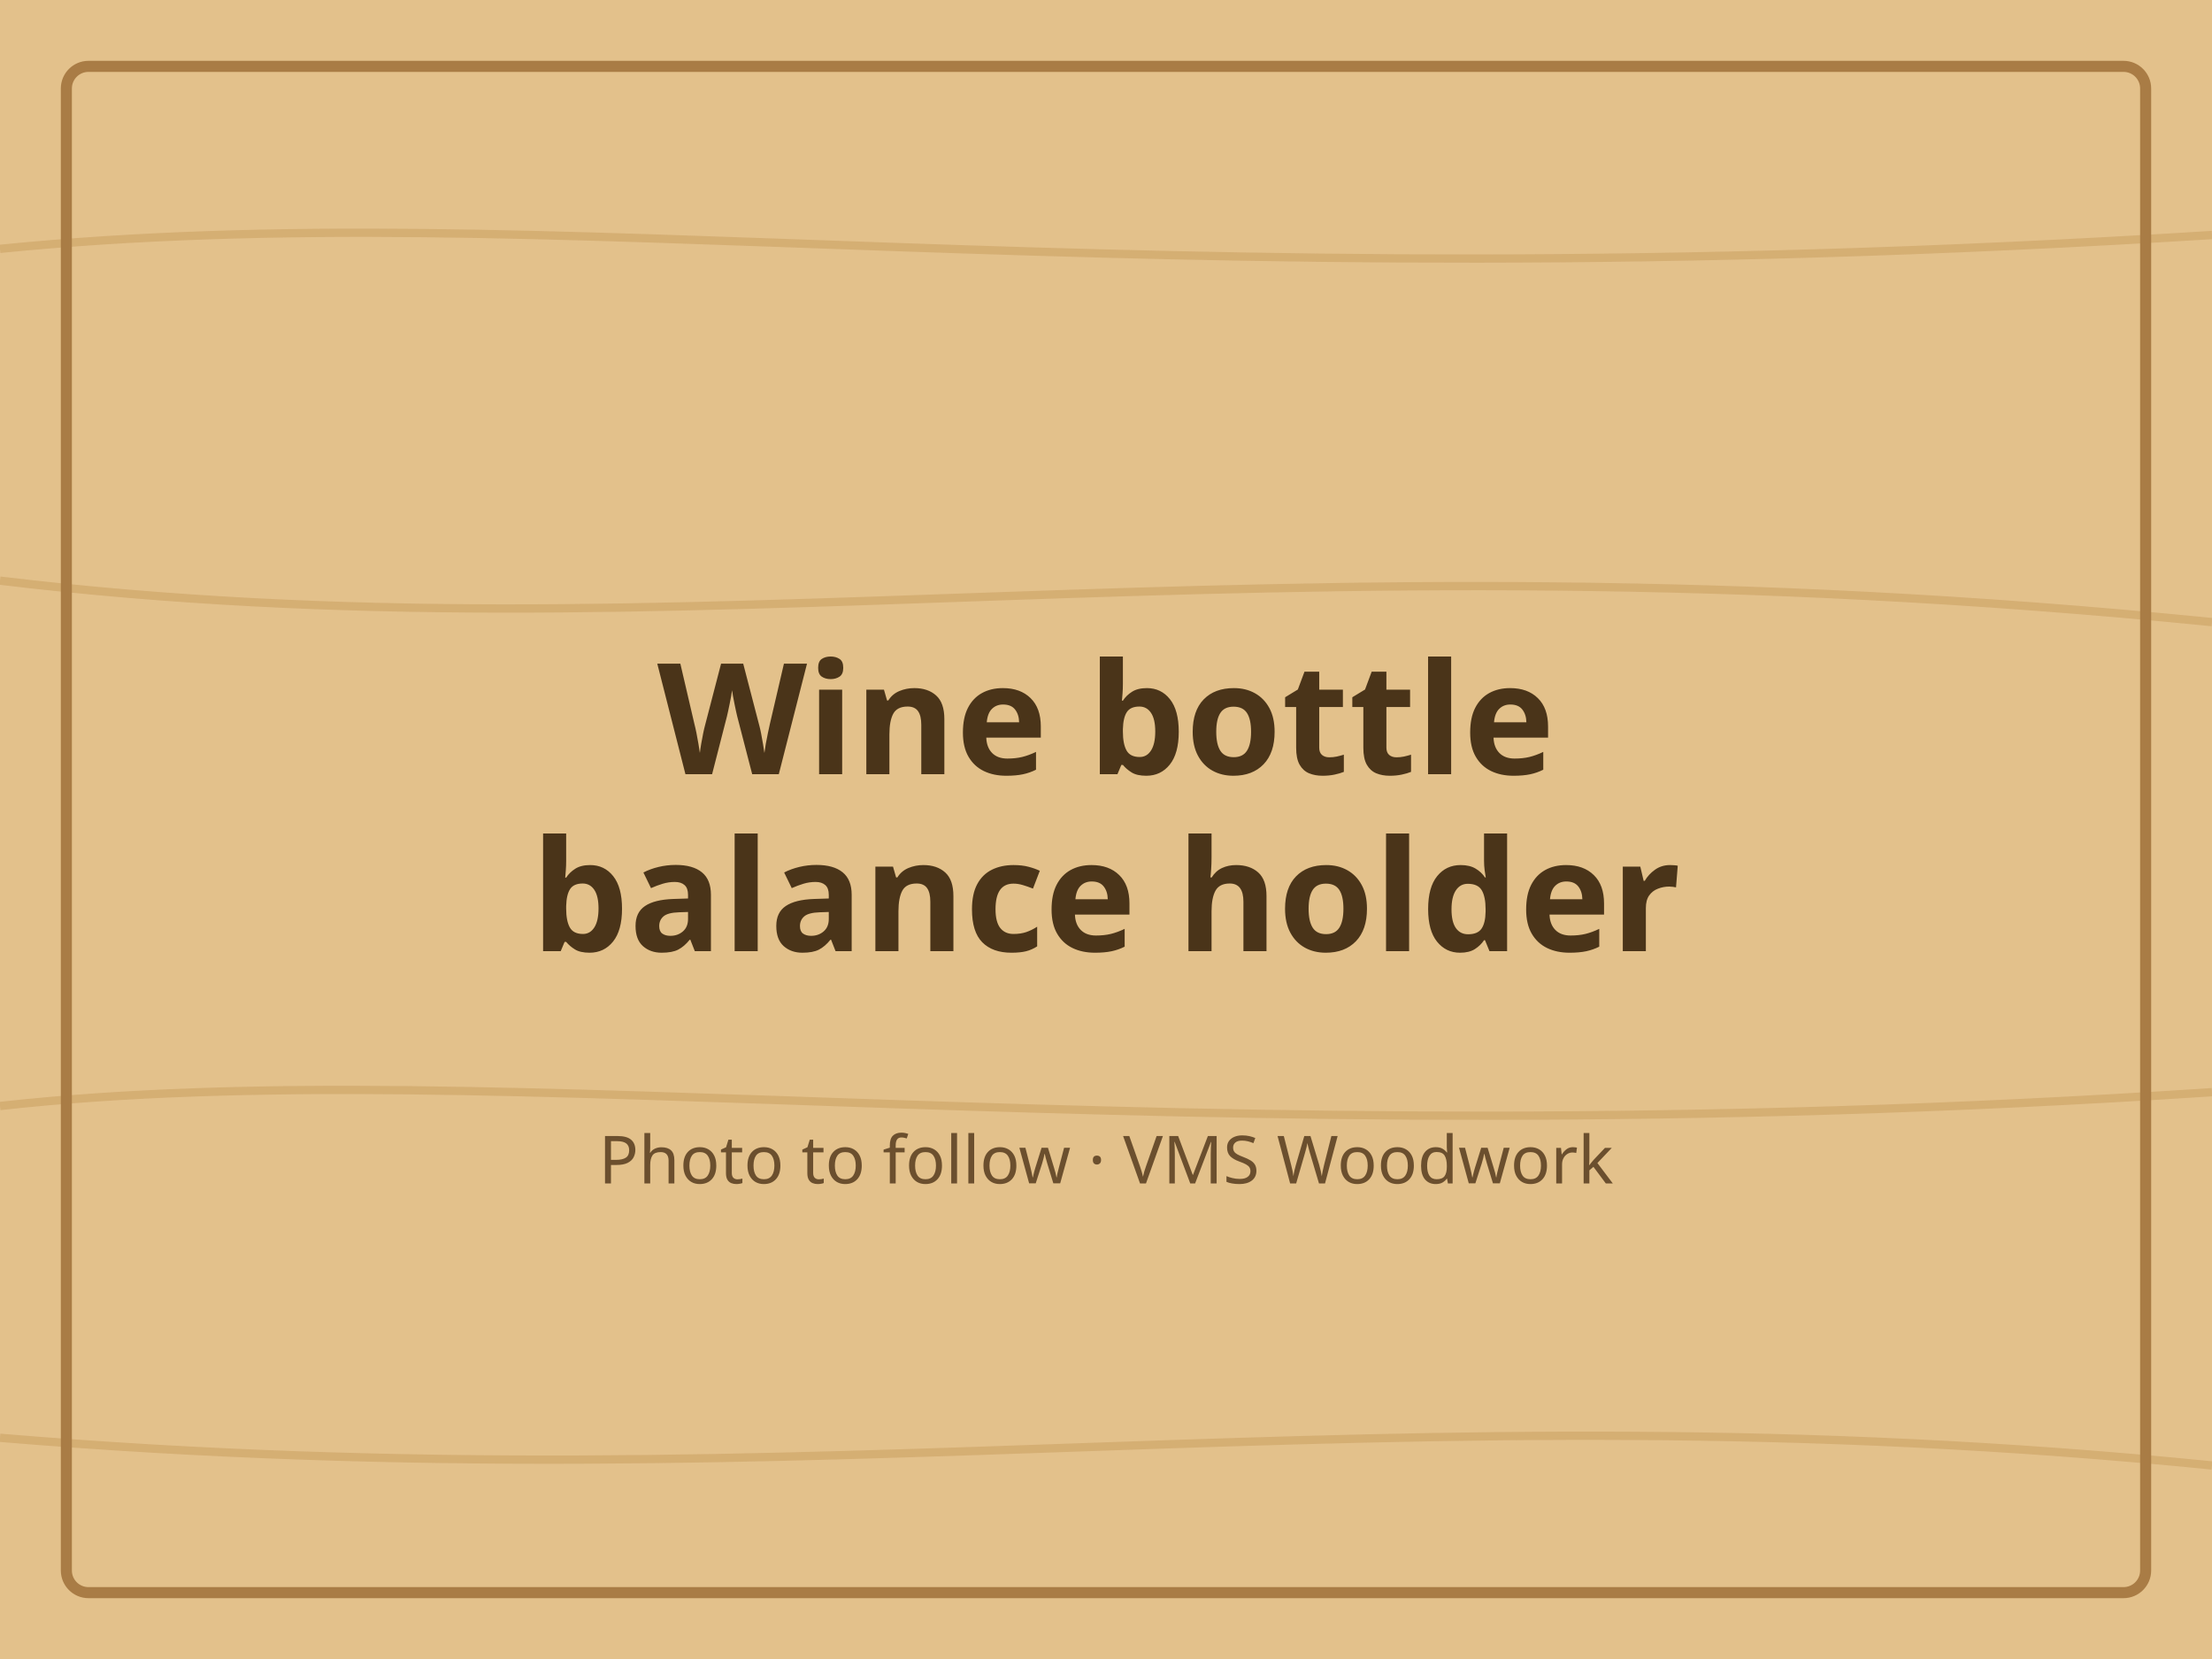
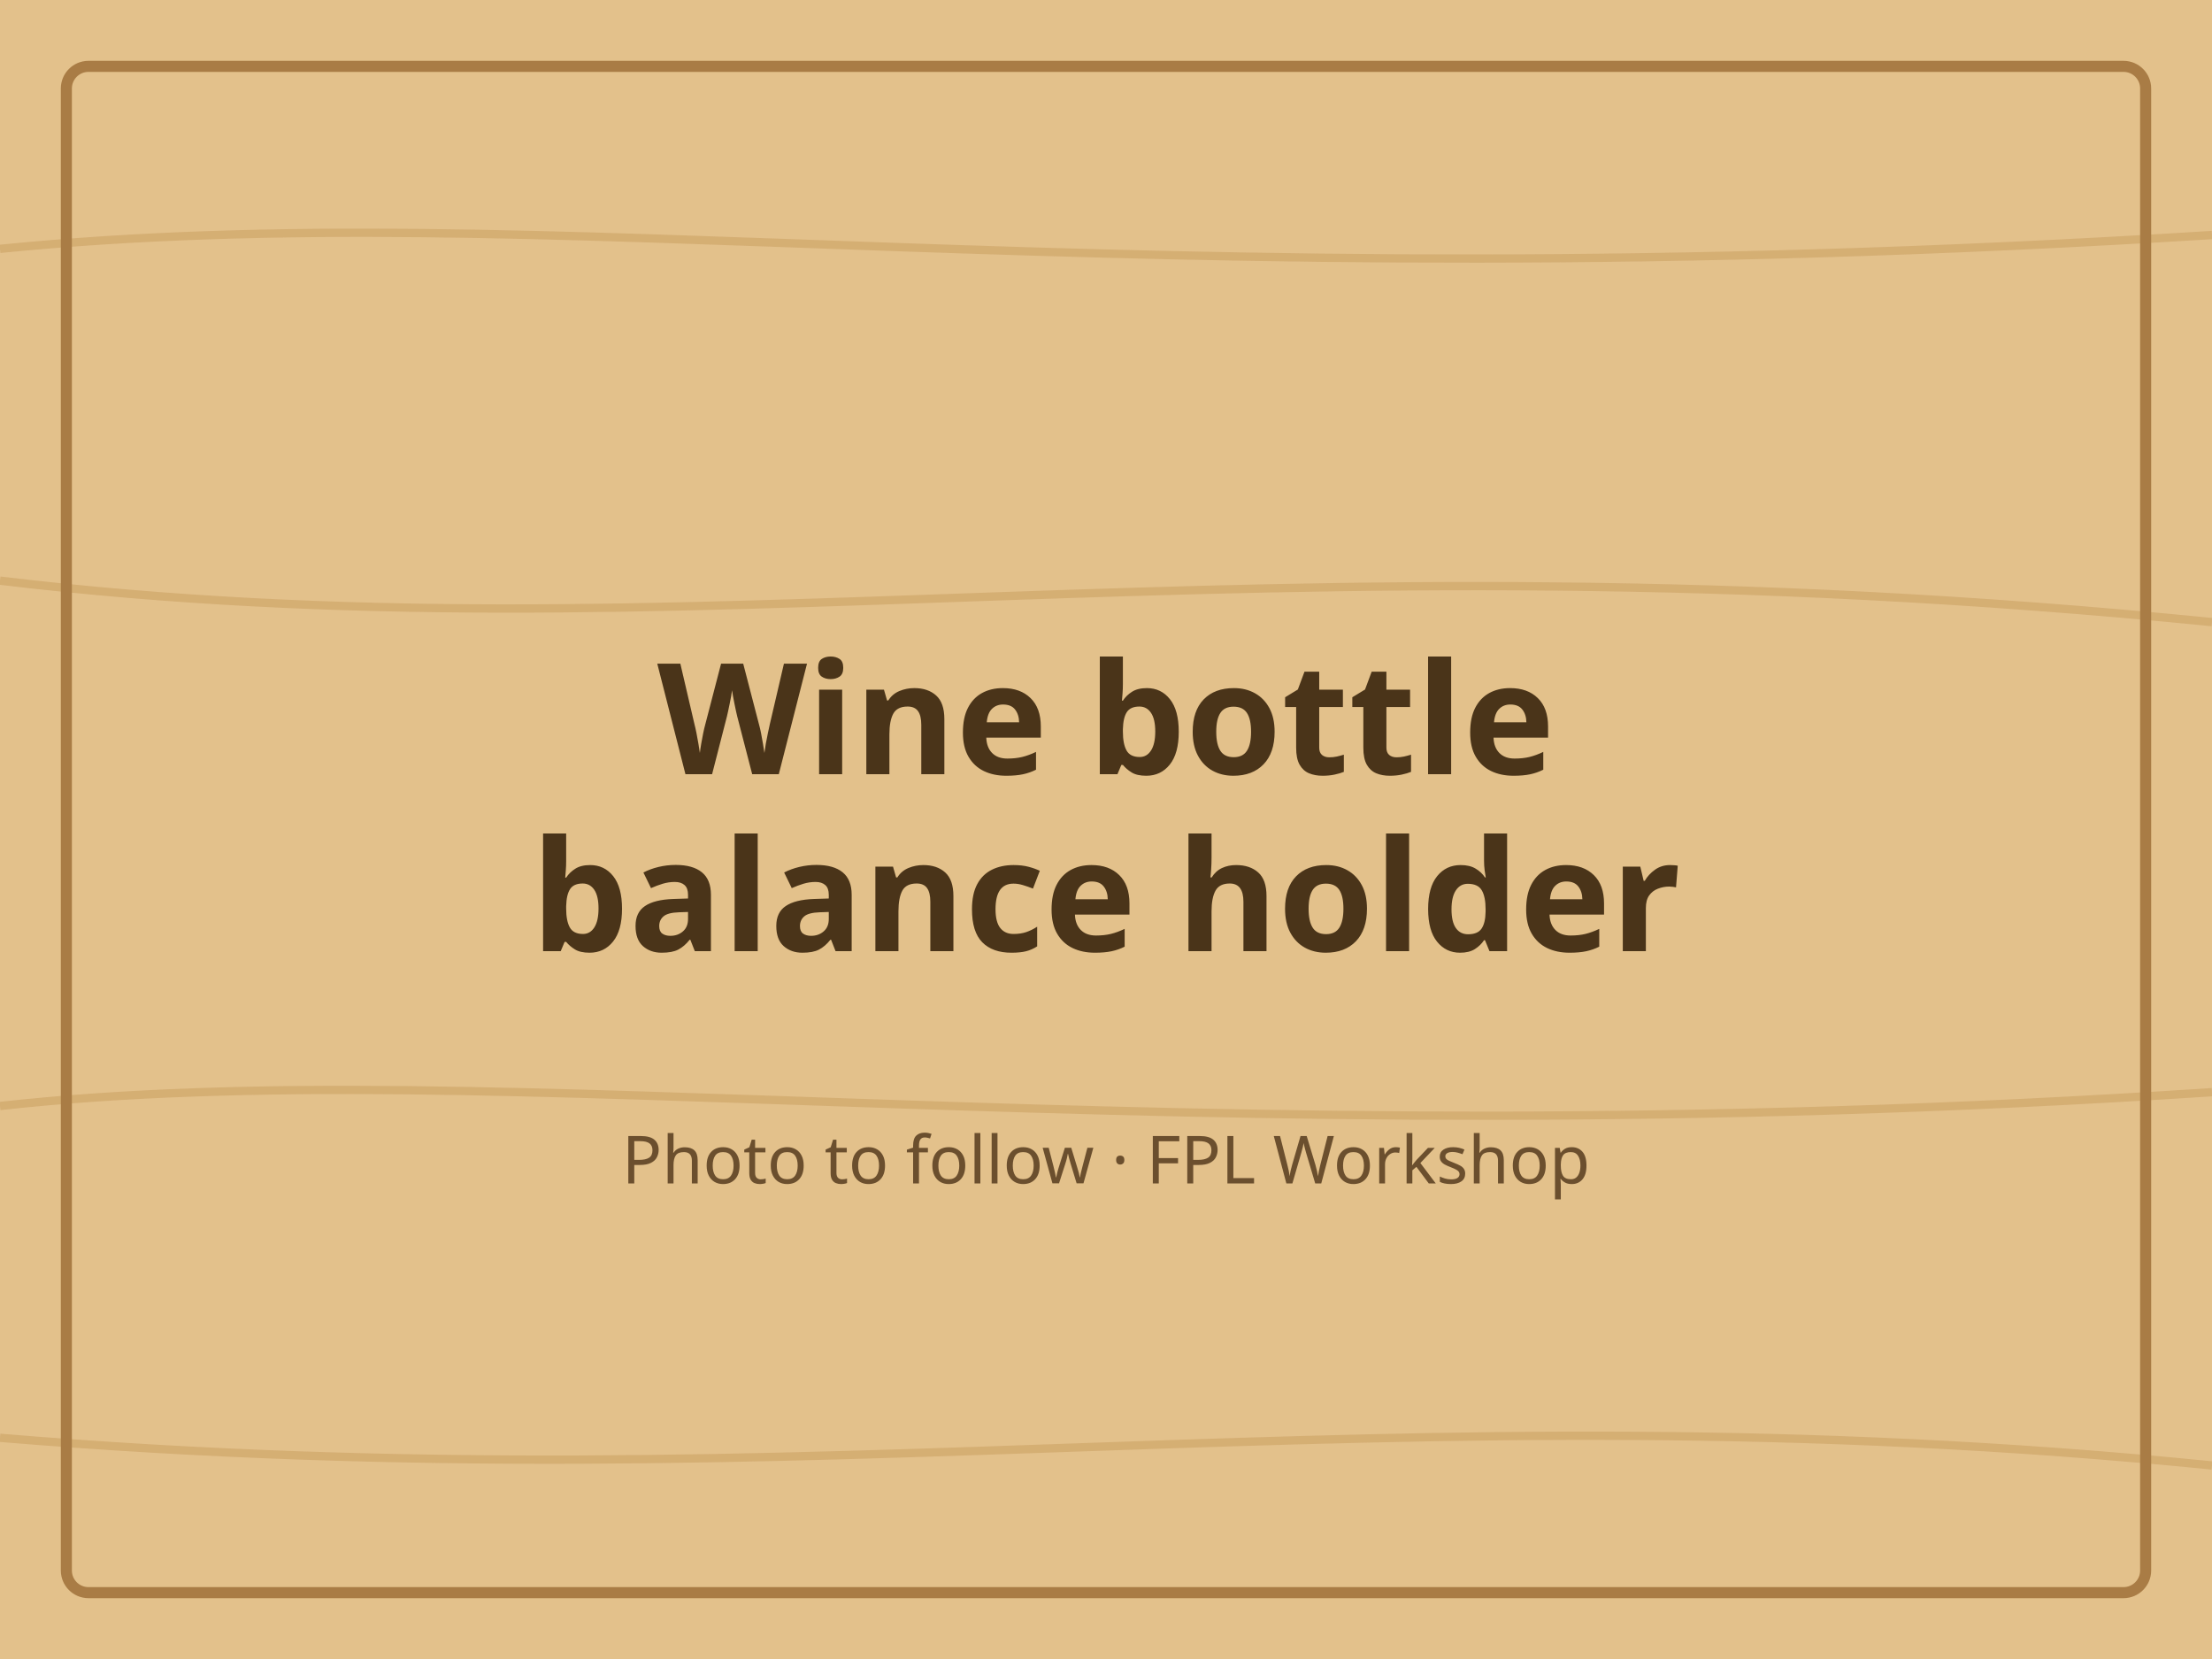
<svg xmlns="http://www.w3.org/2000/svg" viewBox="0 0 800 600" role="img" aria-label="Wine bottle balance holder, photo to follow">
  <rect width="800" height="600" fill="#e3c18b" />
  <g fill="none" stroke="#cfa66a" stroke-width="3" opacity=".7">
    <path d="M0 90 C 200 70, 400 110, 800 85" />
    <path d="M0 210 C 250 240, 450 190, 800 225" />
    <path d="M0 400 C 180 380, 420 420, 800 395" />
    <path d="M0 520 C 300 545, 500 500, 800 530" />
  </g>
  <rect x="24" y="24" width="752" height="552" fill="none" stroke="#a97c45" stroke-width="4" rx="8" />
  <text x="400" y="280" text-anchor="middle" font-family="ui-sans-serif, system-ui, sans-serif" font-size="56" font-weight="700" fill="#4a3419">Wine bottle</text>
  <text x="400" y="344" text-anchor="middle" font-family="ui-sans-serif, system-ui, sans-serif" font-size="56" font-weight="700" fill="#4a3419">balance holder</text>
-   <text x="400" y="428" text-anchor="middle" font-family="ui-sans-serif, system-ui, sans-serif" font-size="24" fill="#6b4f2e">Photo to follow · VMS Woodwork</text>
+   <text x="400" y="428" text-anchor="middle" font-family="ui-sans-serif, system-ui, sans-serif" font-size="24" fill="#6b4f2e">Photo to follow · FPL Workshop</text>
</svg>
